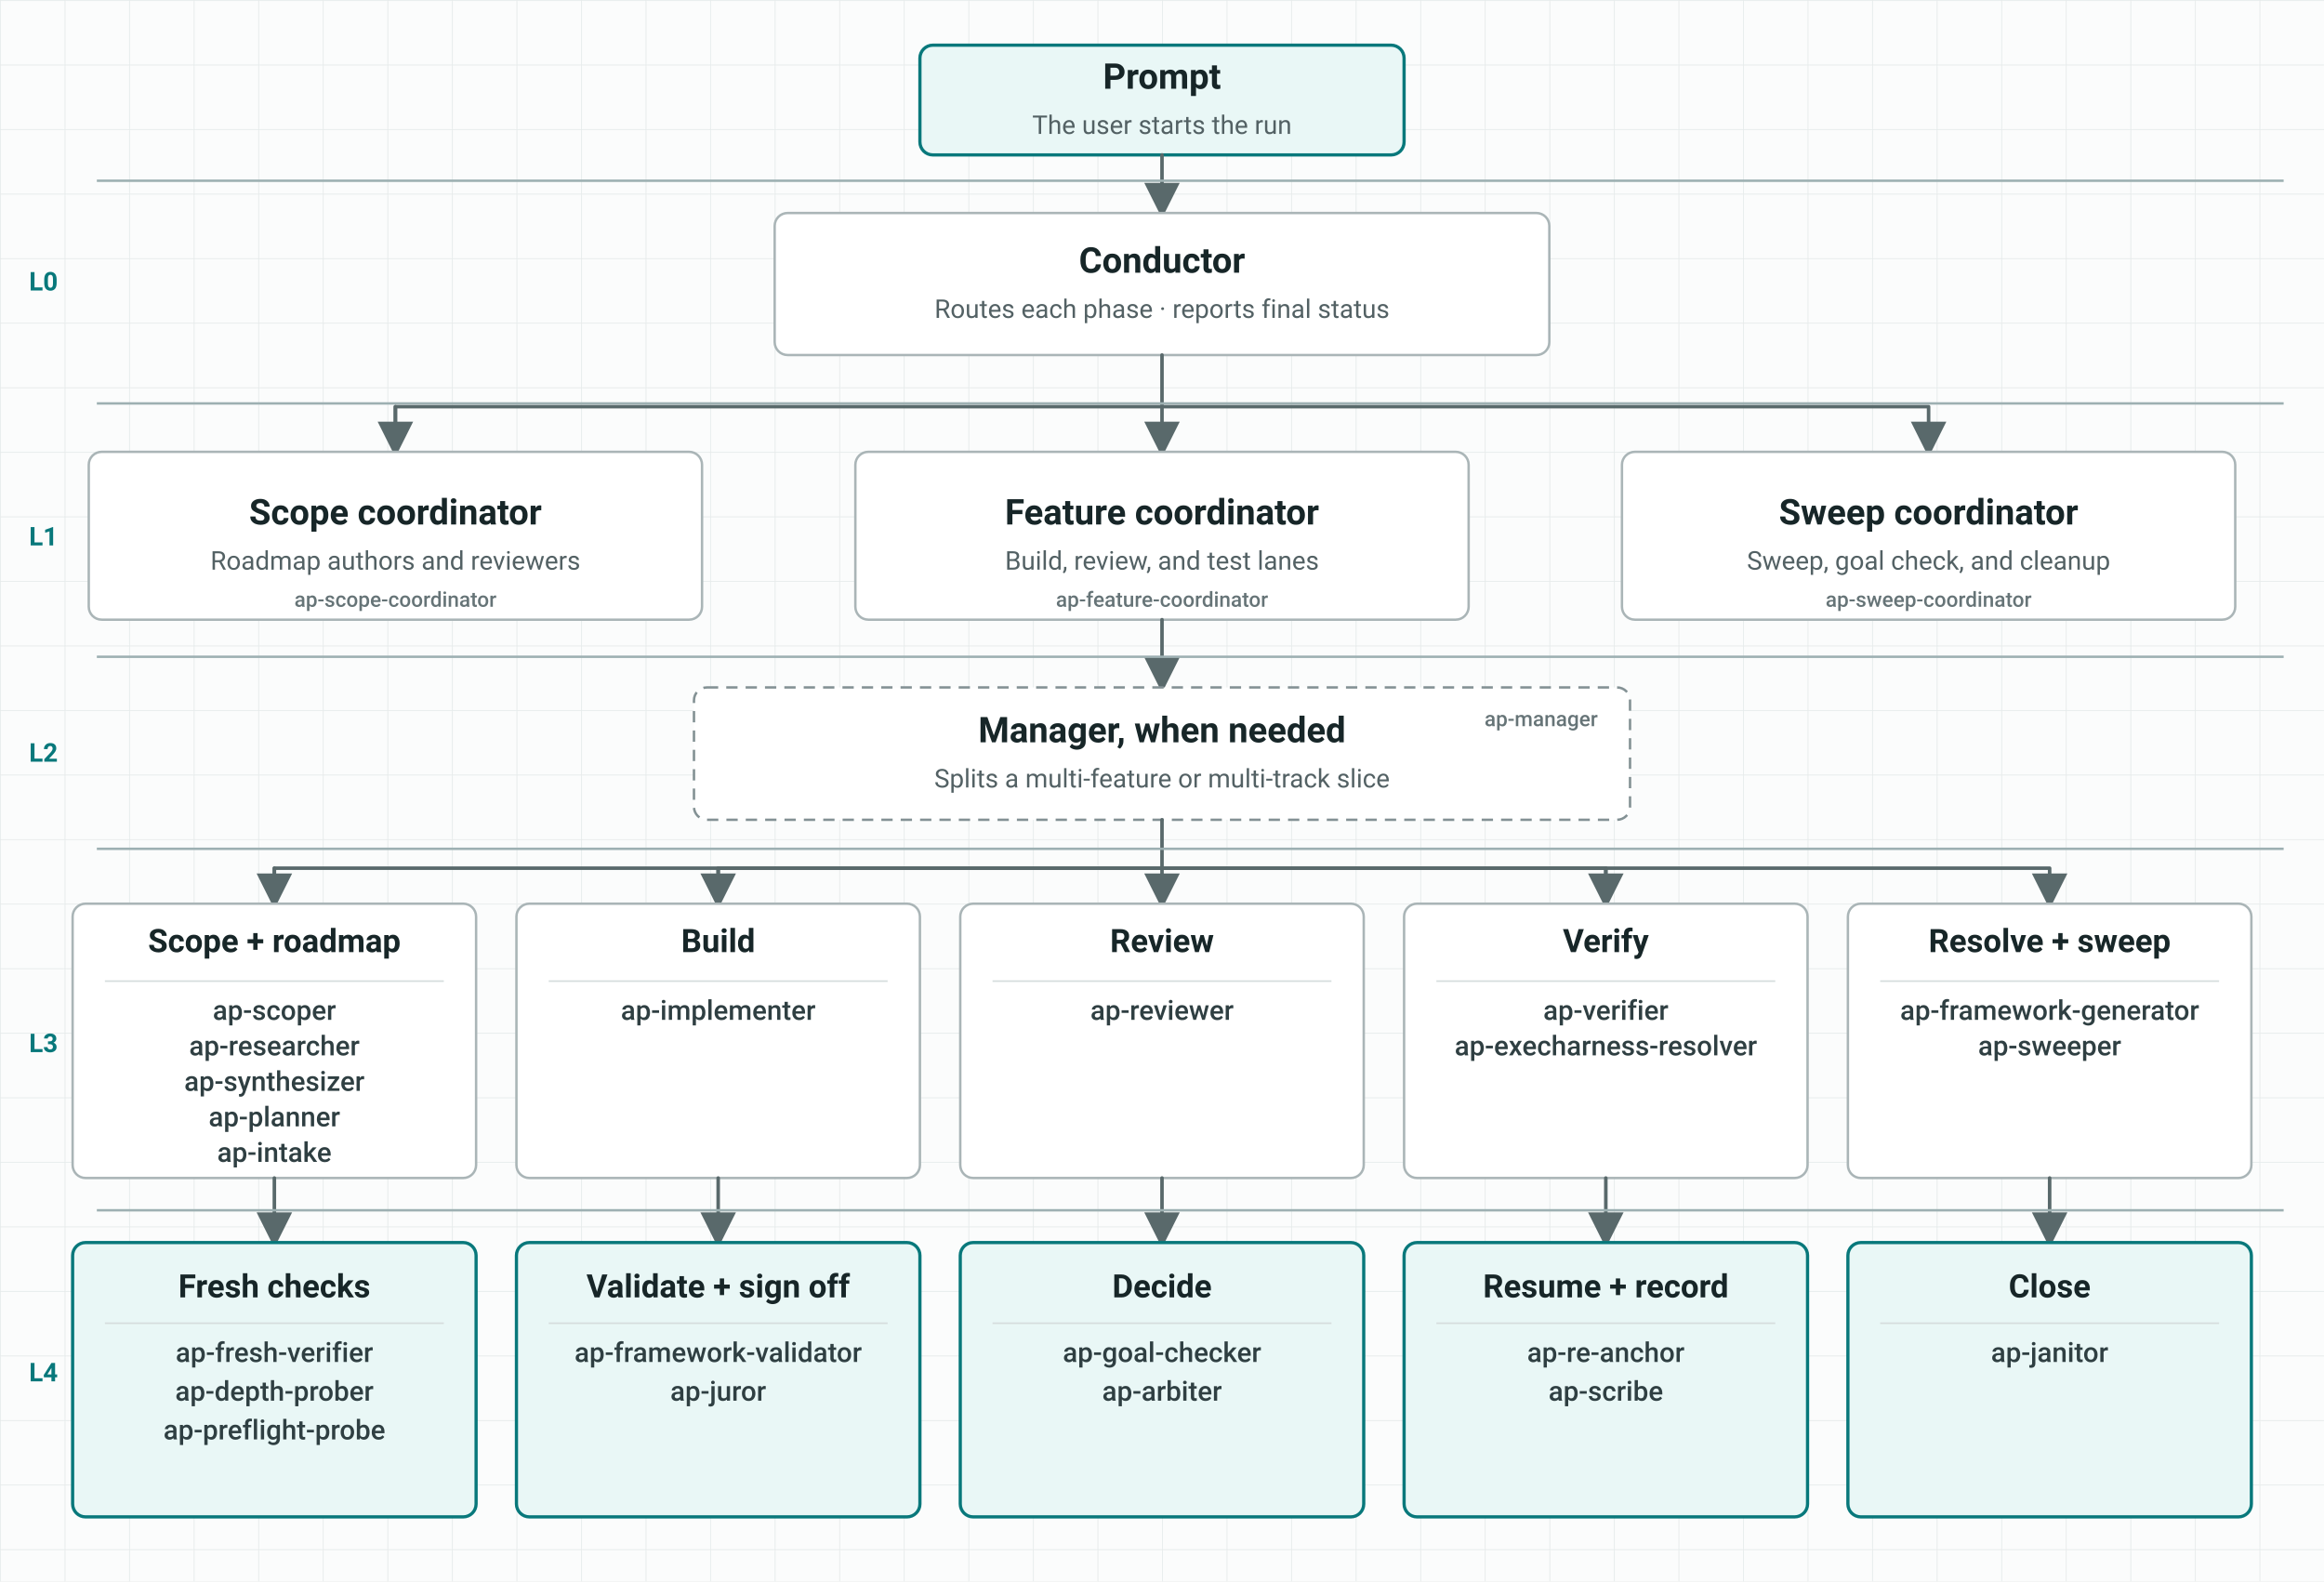
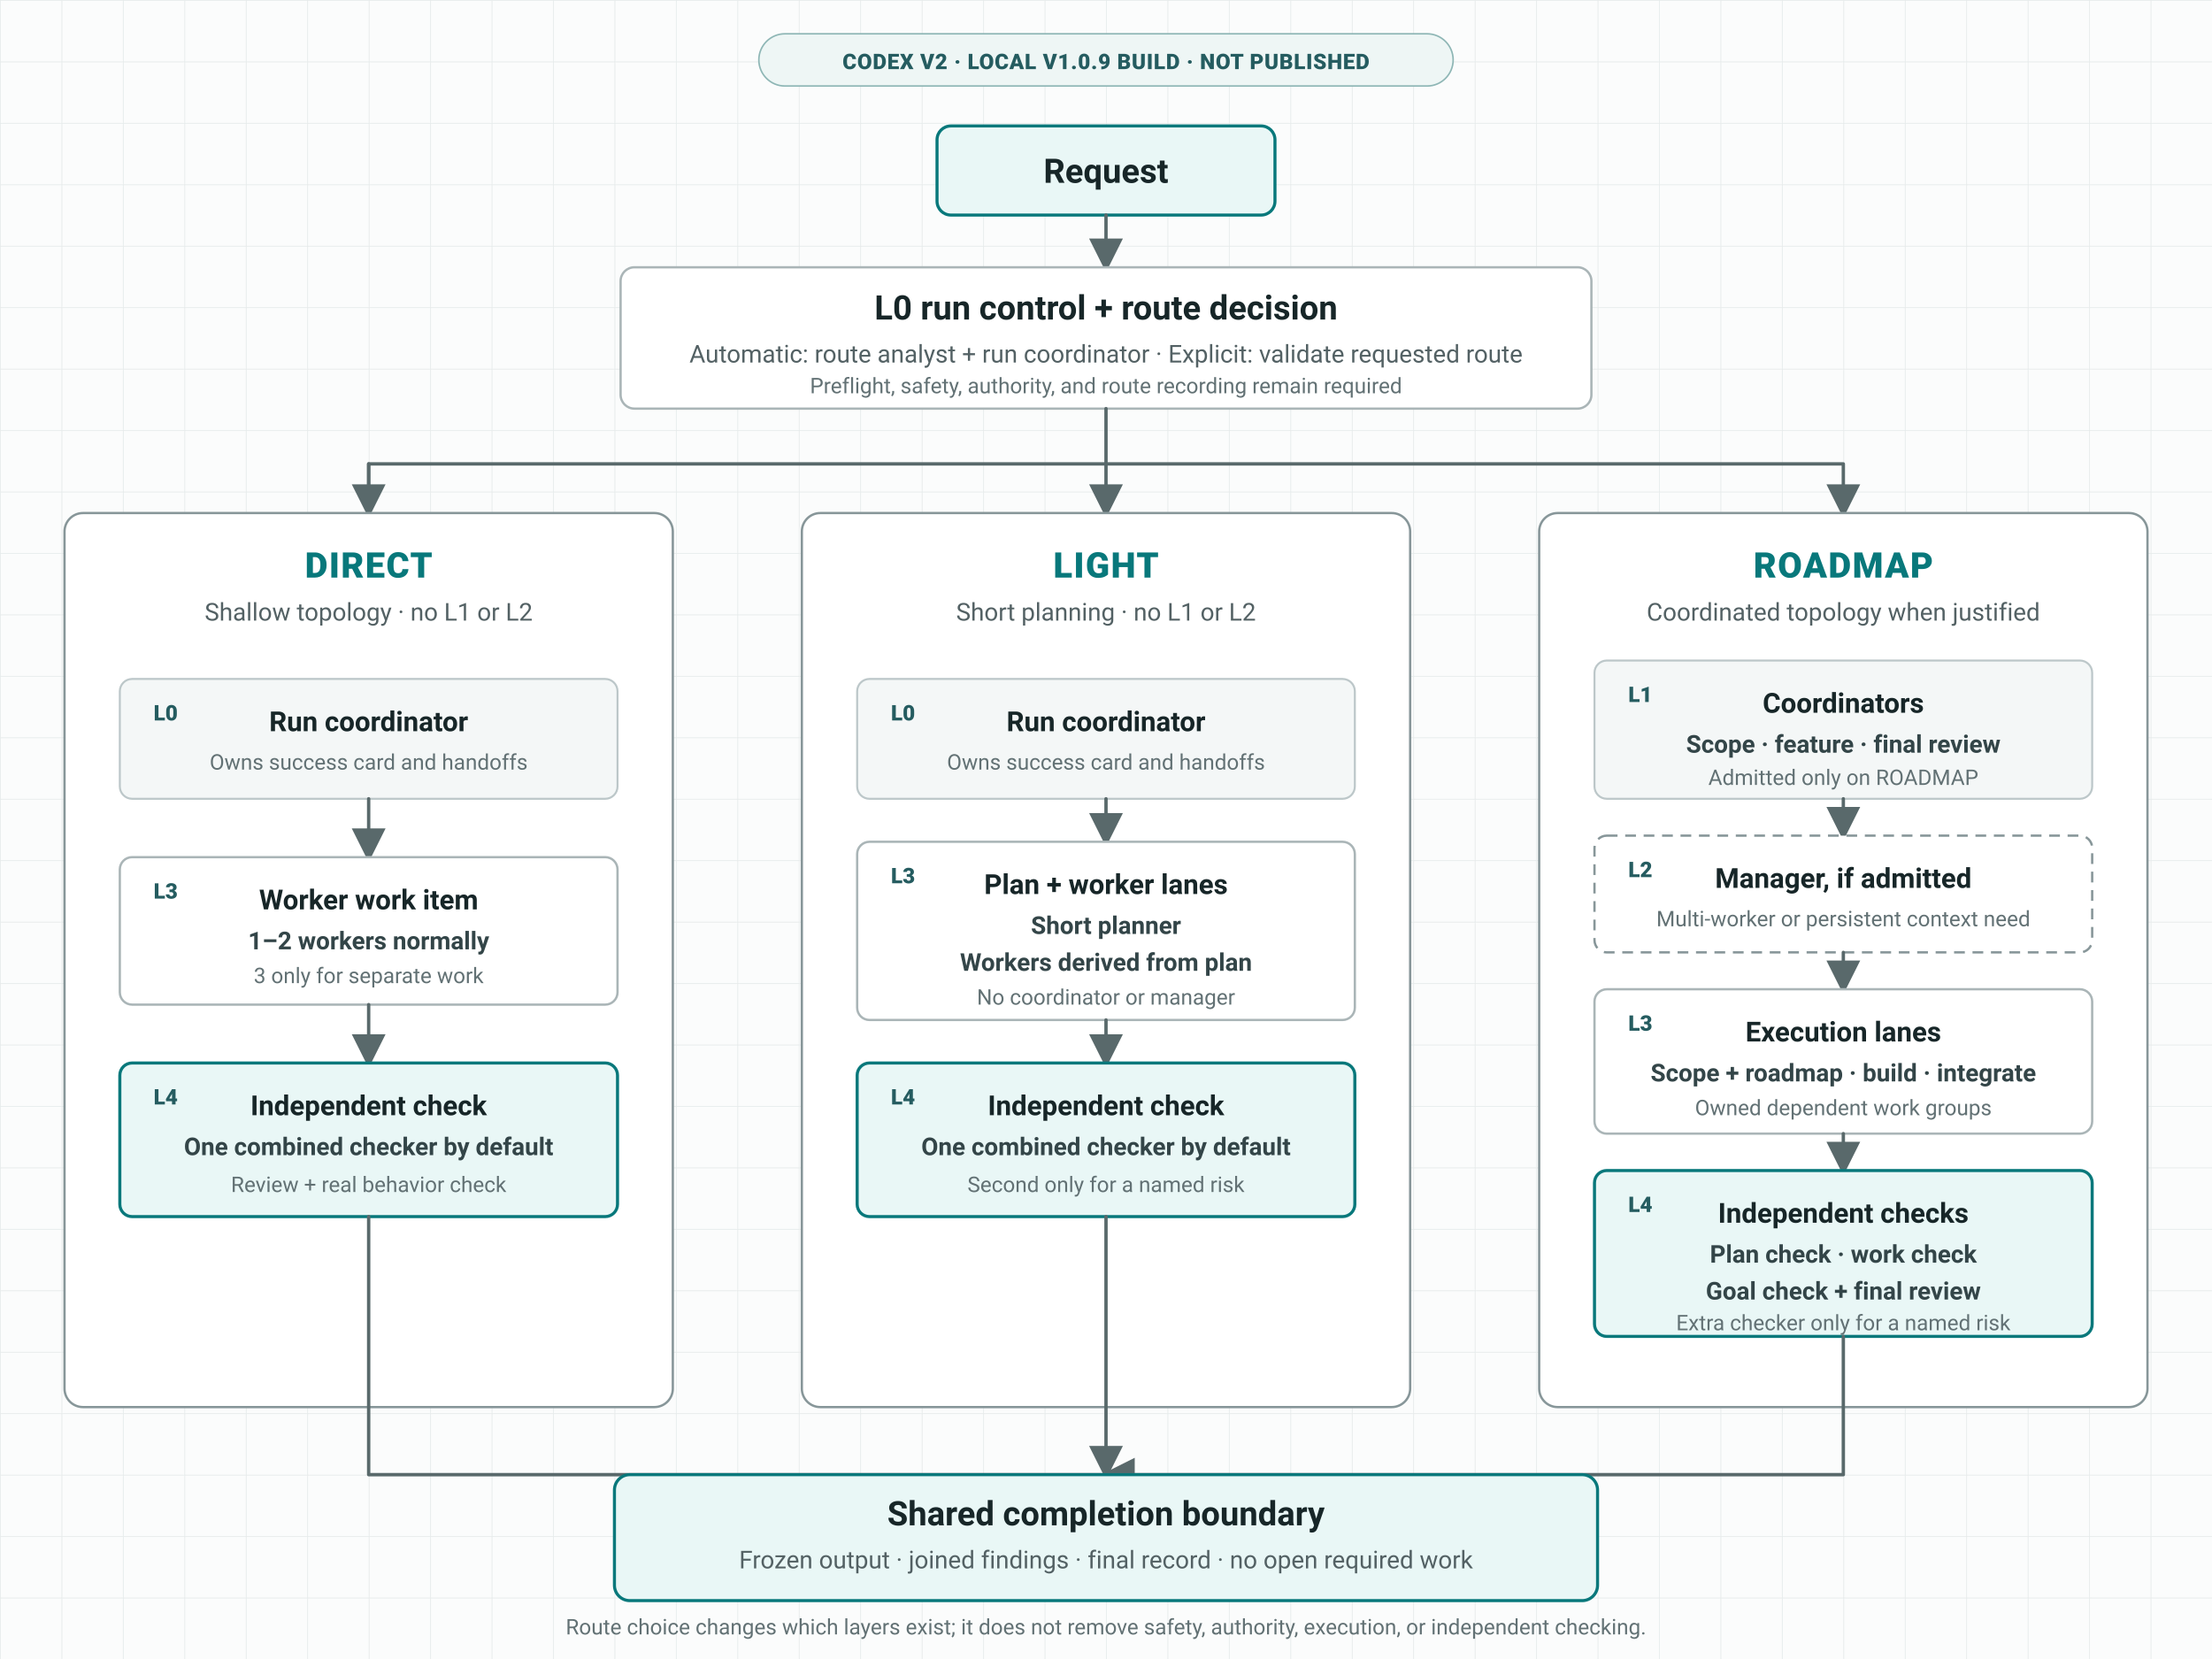
- <svg xmlns="http://www.w3.org/2000/svg" width="1440" height="980" viewBox="0 0 1440 980" role="img" aria-labelledby="title desc">
+ <svg xmlns="http://www.w3.org/2000/svg" width="1440" height="1080" viewBox="0 0 1440 1080" role="img" aria-labelledby="title desc" data-release-status="local-v1.0.9-build-not-published">
  <defs>
    <pattern id="grid" width="40" height="40" patternUnits="userSpaceOnUse">
      <path d="M40 0H0V40" fill="none" stroke="#e7ebeb" stroke-width="1" />
    </pattern>
    <marker id="arrow" markerWidth="10" markerHeight="10" refX="8.5" refY="5" orient="auto">
      <path d="M0 0L10 5L0 10Z" fill="#59696b" />
    </marker>
-     <style>text{font-family:-apple-system,BlinkMacSystemFont,"Segoe UI",Roboto,Helvetica,Arial,"Noto Sans","Microsoft YaHei","Malgun Gothic","Noto Sans Arabic",sans-serif}.card,.lane{fill:#fff;stroke:#aab5b7;stroke-width:1.5}.teal{fill:#e9f7f6;stroke:#08787b;stroke-width:2}.optional{fill:#fff;stroke:#839194;stroke-width:1.5;stroke-dasharray:7 5}.label{fill:#172628;font-size:22px;font-weight:650}.copy{fill:#536164;font-size:16px}.laneTitle{fill:#172628;font-size:20px;font-weight:700}.role{fill:#2f3f42;font-size:17px;font-weight:520}.roleId{fill:#667477;font-size:13px;font-weight:520}.divider{stroke:#d5dddd;stroke-width:1}.flow{fill:none;stroke:#59696b;stroke-width:2.2;stroke-linecap:round;stroke-linejoin:round;marker-end:url(#arrow)}.branch{fill:none;stroke:#59696b;stroke-width:2.2;stroke-linecap:round;stroke-linejoin:round}.layer{fill:#08787b;font-size:16px;font-weight:750}.layerLine{stroke:#9db0b2;stroke-width:1.5}</style>
+     <style>
+       text{font-family:-apple-system,BlinkMacSystemFont,"Segoe UI",Roboto,Helvetica,Arial,"Noto Sans",sans-serif}.card{fill:#fff;stroke:#aab5b7;stroke-width:1.5}.teal{fill:#e9f7f6;stroke:#08787b;stroke-width:2}.lane{fill:#fff;stroke:#879699;stroke-width:1.5}.soft{fill:#f4f7f7;stroke:#bcc7c9;stroke-width:1.3}.optional{fill:#fff;stroke:#879699;stroke-width:1.5;stroke-dasharray:7 5}.label{fill:#172628;font-size:22px;font-weight:700}.smallLabel{fill:#172628;font-size:18px;font-weight:700}.copy{fill:#536164;font-size:16px}.tiny{fill:#627174;font-size:14px}.routeName{fill:#08787b;font-size:23px;font-weight:800;letter-spacing:.8px}.level{fill:#255c60;font-size:14px;font-weight:800}.role{fill:#334548;font-size:16px;font-weight:600}.flow{fill:none;stroke:#59696b;stroke-width:2.2;stroke-linecap:round;stroke-linejoin:round;marker-end:url(#arrow)}.branch{fill:none;stroke:#59696b;stroke-width:2.2;stroke-linecap:round;stroke-linejoin:round}.badge{fill:#eef6f5;stroke:#8eb6b5;stroke-width:1}.badgeText{fill:#255c60;font-size:14px;font-weight:800;letter-spacing:.4px}
+     </style>
  </defs>
-   <rect width="1440" height="980" fill="#fbfcfc" />
-   <rect width="1440" height="980" fill="url(#grid)" />
+   <rect width="1440" height="1080" fill="#fbfcfc" />
+   <rect width="1440" height="1080" fill="url(#grid)" />
+   <rect x="494" y="22" width="452" height="34" rx="17" class="badge" />
+   <text x="720" y="45" class="badgeText" text-anchor="middle">CODEX V2 · LOCAL V1.0.9 BUILD · NOT PUBLISHED</text>
  <g>
-     <rect x="570" y="28" width="300" height="68" rx="8" class="card teal" />
-     <text x="720" y="55" class="label" text-anchor="middle">Prompt</text>
-     <text x="720" y="83" class="copy" text-anchor="middle">The user starts the run</text>
+     <rect x="610" y="82" width="220" height="58" rx="9" class="card teal" />
+     <text x="720" y="119" class="label" text-anchor="middle">Request</text>
  </g>
-   <path d="M720 96 L720 132" class="flow" />
+   <path d="M720 140V174" class="flow" />
  <g>
-     <rect x="480" y="132" width="480" height="88" rx="8" class="card" />
-     <text x="720" y="169" class="label" text-anchor="middle">Conductor</text>
-     <text x="720" y="197" class="copy" text-anchor="middle">Routes each phase · reports final status</text>
+     <rect x="404" y="174" width="632" height="92" rx="9" class="card" />
+     <text x="720" y="208" class="label" text-anchor="middle">L0 run control + route decision</text>
+     <text x="720" y="236" class="copy" text-anchor="middle">Automatic: route analyst + run coordinator · Explicit: validate requested route</text>
+     <text x="720" y="256" class="tiny" text-anchor="middle">Preflight, safety, authority, and route recording remain required</text>
  </g>
-   <path d="M720 220 L720 252 L245 252 L245 280" class="branch" />
-   <path d="M720 252 L720 280" class="flow" />
-   <path d="M720 252 L1195 252 L1195 280" class="flow" />
-   <path d="M245 252 L245 280" class="flow" />
+   <path d="M720 266V302H240V334" class="branch" />
+   <path d="M720 302V334" class="flow" />
+   <path d="M720 302H1200V334" class="flow" />
+   <path d="M240 302V334" class="flow" />
  <g>
-     <rect x="55" y="280" width="380" height="104" rx="8" class="card" />
-     <text x="245" y="325" class="label small" text-anchor="middle">Scope coordinator</text>
-     <text x="245" y="353" class="copy" text-anchor="middle">Roadmap authors and reviewers</text>
+     <rect x="42" y="334" width="396" height="582" rx="12" class="lane" />
+     <text x="240" y="376" class="routeName" text-anchor="middle">DIRECT</text>
+     <text x="240" y="404" class="copy" text-anchor="middle">Shallow topology · no L1 or L2</text>
+     <rect x="78" y="442" width="324" height="78" rx="8" class="soft" />
+     <text x="100" y="469" class="level">L0</text>
+     <text x="240" y="476" class="smallLabel" text-anchor="middle">Run coordinator</text>
+     <text x="240" y="501" class="tiny" text-anchor="middle">Owns success card and handoffs</text>
+     <path d="M240 520V558" class="flow" />
+     <rect x="78" y="558" width="324" height="96" rx="8" class="card" />
+     <text x="100" y="585" class="level">L3</text>
+     <text x="240" y="592" class="smallLabel" text-anchor="middle">Worker work item</text>
+     <text x="240" y="618" class="role" text-anchor="middle">1–2 workers normally</text>
+     <text x="240" y="640" class="tiny" text-anchor="middle">3 only for separate work</text>
+     <path d="M240 654V692" class="flow" />
+     <rect x="78" y="692" width="324" height="100" rx="8" class="card teal" />
+     <text x="100" y="719" class="level">L4</text>
+     <text x="240" y="726" class="smallLabel" text-anchor="middle">Independent check</text>
+     <text x="240" y="752" class="role" text-anchor="middle">One combined checker by default</text>
+     <text x="240" y="776" class="tiny" text-anchor="middle">Review + real behavior check</text>
  </g>
  <g>
-     <rect x="530" y="280" width="380" height="104" rx="8" class="card" />
-     <text x="720" y="325" class="label small" text-anchor="middle">Feature coordinator</text>
-     <text x="720" y="353" class="copy" text-anchor="middle">Build, review, and test lanes</text>
+     <rect x="522" y="334" width="396" height="582" rx="12" class="lane" />
+     <text x="720" y="376" class="routeName" text-anchor="middle">LIGHT</text>
+     <text x="720" y="404" class="copy" text-anchor="middle">Short planning · no L1 or L2</text>
+     <rect x="558" y="442" width="324" height="78" rx="8" class="soft" />
+     <text x="580" y="469" class="level">L0</text>
+     <text x="720" y="476" class="smallLabel" text-anchor="middle">Run coordinator</text>
+     <text x="720" y="501" class="tiny" text-anchor="middle">Owns success card and handoffs</text>
+     <path d="M720 520V548" class="flow" />
+     <rect x="558" y="548" width="324" height="116" rx="8" class="card" />
+     <text x="580" y="575" class="level">L3</text>
+     <text x="720" y="582" class="smallLabel" text-anchor="middle">Plan + worker lanes</text>
+     <text x="720" y="608" class="role" text-anchor="middle">Short planner</text>
+     <text x="720" y="632" class="role" text-anchor="middle">Workers derived from plan</text>
+     <text x="720" y="654" class="tiny" text-anchor="middle">No coordinator or manager</text>
+     <path d="M720 664V692" class="flow" />
+     <rect x="558" y="692" width="324" height="100" rx="8" class="card teal" />
+     <text x="580" y="719" class="level">L4</text>
+     <text x="720" y="726" class="smallLabel" text-anchor="middle">Independent check</text>
+     <text x="720" y="752" class="role" text-anchor="middle">One combined checker by default</text>
+     <text x="720" y="776" class="tiny" text-anchor="middle">Second only for a named risk</text>
  </g>
  <g>
-     <rect x="1005" y="280" width="380" height="104" rx="8" class="card" />
-     <text x="1195" y="325" class="label small" text-anchor="middle">Sweep coordinator</text>
-     <text x="1195" y="353" class="copy" text-anchor="middle">Sweep, goal check, and cleanup</text>
+     <rect x="1002" y="334" width="396" height="582" rx="12" class="lane" />
+     <text x="1200" y="376" class="routeName" text-anchor="middle">ROADMAP</text>
+     <text x="1200" y="404" class="copy" text-anchor="middle">Coordinated topology when justified</text>
+     <rect x="1038" y="430" width="324" height="90" rx="8" class="soft" />
+     <text x="1060" y="457" class="level">L1</text>
+     <text x="1200" y="464" class="smallLabel" text-anchor="middle">Coordinators</text>
+     <text x="1200" y="490" class="role" text-anchor="middle">Scope · feature · final review</text>
+     <text x="1200" y="511" class="tiny" text-anchor="middle">Admitted only on ROADMAP</text>
+     <path d="M1200 520V544" class="flow" />
+     <rect x="1038" y="544" width="324" height="76" rx="8" class="optional" />
+     <text x="1060" y="571" class="level">L2</text>
+     <text x="1200" y="578" class="smallLabel" text-anchor="middle">Manager, if admitted</text>
+     <text x="1200" y="603" class="tiny" text-anchor="middle">Multi-worker or persistent context need</text>
+     <path d="M1200 620V644" class="flow" />
+     <rect x="1038" y="644" width="324" height="94" rx="8" class="card" />
+     <text x="1060" y="671" class="level">L3</text>
+     <text x="1200" y="678" class="smallLabel" text-anchor="middle">Execution lanes</text>
+     <text x="1200" y="704" class="role" text-anchor="middle">Scope + roadmap · build · integrate</text>
+     <text x="1200" y="726" class="tiny" text-anchor="middle">Owned dependent work groups</text>
+     <path d="M1200 738V762" class="flow" />
+     <rect x="1038" y="762" width="324" height="108" rx="8" class="card teal" />
+     <text x="1060" y="789" class="level">L4</text>
+     <text x="1200" y="796" class="smallLabel" text-anchor="middle">Independent checks</text>
+     <text x="1200" y="822" class="role" text-anchor="middle">Plan check · work check</text>
+     <text x="1200" y="846" class="role" text-anchor="middle">Goal check + final review</text>
+     <text x="1200" y="866" class="tiny" text-anchor="middle">Extra checker only for a named risk</text>
  </g>
-   <text x="245" y="376" class="roleId" text-anchor="middle">ap-scope-coordinator</text>
-   <text x="720" y="376" class="roleId" text-anchor="middle">ap-feature-coordinator</text>
-   <text x="1195" y="376" class="roleId" text-anchor="middle">ap-sweep-coordinator</text>
-   <path d="M720 384 L720 426" class="flow" />
+   <path d="M240 792V960H720" class="branch" />
+   <path d="M720 792V960" class="flow" />
+   <path d="M1200 870V960H720" class="flow" />
  <g>
-     <rect x="430" y="426" width="580" height="82" rx="8" class="card optional" />
-     <text x="720" y="460" class="label" text-anchor="middle">Manager, when needed</text>
-     <text x="720" y="488" class="copy" text-anchor="middle">Splits a multi-feature or multi-track slice</text>
-     <text x="990" y="450" class="roleId" text-anchor="end">ap-manager</text>
+     <rect x="400" y="960" width="640" height="82" rx="10" class="card teal" />
+     <text x="720" y="993" class="label" text-anchor="middle">Shared completion boundary</text>
+     <text x="720" y="1021" class="copy" text-anchor="middle">Frozen output · joined findings · final record · no open required work</text>
  </g>
-   <path d="M720 508 L720 538 L170 538 L170 560" class="branch" />
-   <path d="M720 538 L445 538 L445 560" class="branch" />
-   <path d="M720 538 L720 560" class="flow" />
-   <path d="M720 538 L995 538 L995 560" class="branch" />
-   <path d="M720 538 L1270 538 L1270 560" class="flow" />
-   <path d="M170 538 L170 560" class="flow" />
-   <path d="M445 538 L445 560" class="flow" />
-   <path d="M995 538 L995 560" class="flow" />
-   <g>
-     <rect x="45" y="560" width="250" height="170" rx="8" class="lane" />
-     <text x="170" y="590" class="laneTitle" text-anchor="middle">Scope + roadmap</text>
-     <line x1="65" y1="608" x2="275" y2="608" class="divider" />
-     <text x="170" y="632" class="role" text-anchor="middle">ap-scoper</text>
-     <text x="170" y="654" class="role" text-anchor="middle">ap-researcher</text>
-     <text x="170" y="676" class="role" text-anchor="middle">ap-synthesizer</text>
-     <text x="170" y="698" class="role" text-anchor="middle">ap-planner</text>
-     <text x="170" y="720" class="role" text-anchor="middle">ap-intake</text>
-   </g>
-   <g>
-     <rect x="320" y="560" width="250" height="170" rx="8" class="lane" />
-     <text x="445" y="590" class="laneTitle" text-anchor="middle">Build</text>
-     <line x1="340" y1="608" x2="550" y2="608" class="divider" />
-     <text x="445" y="632" class="role" text-anchor="middle">ap-implementer</text>
-   </g>
-   <g>
-     <rect x="595" y="560" width="250" height="170" rx="8" class="lane" />
-     <text x="720" y="590" class="laneTitle" text-anchor="middle">Review</text>
-     <line x1="615" y1="608" x2="825" y2="608" class="divider" />
-     <text x="720" y="632" class="role" text-anchor="middle">ap-reviewer</text>
-   </g>
-   <g>
-     <rect x="870" y="560" width="250" height="170" rx="8" class="lane" />
-     <text x="995" y="590" class="laneTitle" text-anchor="middle">Verify</text>
-     <line x1="890" y1="608" x2="1100" y2="608" class="divider" />
-     <text x="995" y="632" class="role" text-anchor="middle">ap-verifier</text>
-     <text x="995" y="654" class="role" text-anchor="middle">ap-execharness-resolver</text>
-   </g>
-   <g>
-     <rect x="1145" y="560" width="250" height="170" rx="8" class="lane" />
-     <text x="1270" y="590" class="laneTitle" text-anchor="middle">Resolve + sweep</text>
-     <line x1="1165" y1="608" x2="1375" y2="608" class="divider" />
-     <text x="1270" y="632" class="role" text-anchor="middle">ap-framework-generator</text>
-     <text x="1270" y="654" class="role" text-anchor="middle">ap-sweeper</text>
-   </g>
-   <path d="M170 730 L170 770" class="flow" />
-   <path d="M445 730 L445 770" class="flow" />
-   <path d="M720 730 L720 770" class="flow" />
-   <path d="M995 730 L995 770" class="flow" />
-   <path d="M1270 730 L1270 770" class="flow" />
-   <g>
-     <rect x="45" y="770" width="250" height="170" rx="8" class="lane teal" />
-     <text x="170" y="804" class="laneTitle" text-anchor="middle">Fresh checks</text>
-     <line x1="65" y1="820" x2="275" y2="820" class="divider" />
-     <text x="170" y="844" class="role" text-anchor="middle">ap-fresh-verifier</text>
-     <text x="170" y="868" class="role" text-anchor="middle">ap-depth-prober</text>
-     <text x="170" y="892" class="role" text-anchor="middle">ap-preflight-probe</text>
-   </g>
-   <g>
-     <rect x="320" y="770" width="250" height="170" rx="8" class="lane teal" />
-     <text x="445" y="804" class="laneTitle" text-anchor="middle">Validate + sign off</text>
-     <line x1="340" y1="820" x2="550" y2="820" class="divider" />
-     <text x="445" y="844" class="role" text-anchor="middle">ap-framework-validator</text>
-     <text x="445" y="868" class="role" text-anchor="middle">ap-juror</text>
-   </g>
-   <g>
-     <rect x="595" y="770" width="250" height="170" rx="8" class="lane teal" />
-     <text x="720" y="804" class="laneTitle" text-anchor="middle">Decide</text>
-     <line x1="615" y1="820" x2="825" y2="820" class="divider" />
-     <text x="720" y="844" class="role" text-anchor="middle">ap-goal-checker</text>
-     <text x="720" y="868" class="role" text-anchor="middle">ap-arbiter</text>
-   </g>
-   <g>
-     <rect x="870" y="770" width="250" height="170" rx="8" class="lane teal" />
-     <text x="995" y="804" class="laneTitle" text-anchor="middle">Resume + record</text>
-     <line x1="890" y1="820" x2="1100" y2="820" class="divider" />
-     <text x="995" y="844" class="role" text-anchor="middle">ap-re-anchor</text>
-     <text x="995" y="868" class="role" text-anchor="middle">ap-scribe</text>
-   </g>
-   <g>
-     <rect x="1145" y="770" width="250" height="170" rx="8" class="lane teal" />
-     <text x="1270" y="804" class="laneTitle" text-anchor="middle">Close</text>
-     <line x1="1165" y1="820" x2="1375" y2="820" class="divider" />
-     <text x="1270" y="844" class="role" text-anchor="middle">ap-janitor</text>
-   </g>
-   <g aria-hidden="true">
-     <line x1="60" y1="112" x2="1415" y2="112" class="layerLine" />
-     <text x="18" y="180" class="layer">L0</text>
-     <line x1="60" y1="250" x2="1415" y2="250" class="layerLine" />
-     <text x="18" y="338" class="layer">L1</text>
-     <line x1="60" y1="407" x2="1415" y2="407" class="layerLine" />
-     <text x="18" y="472" class="layer">L2</text>
-     <line x1="60" y1="526" x2="1415" y2="526" class="layerLine" />
-     <text x="18" y="652" class="layer">L3</text>
-     <line x1="60" y1="750" x2="1415" y2="750" class="layerLine" />
-     <text x="18" y="856" class="layer">L4</text>
-   </g>
+   <text x="720" y="1064" class="tiny" text-anchor="middle">Route choice changes which layers exist; it does not remove safety, authority, execution, or independent checking.</text>
</svg>
